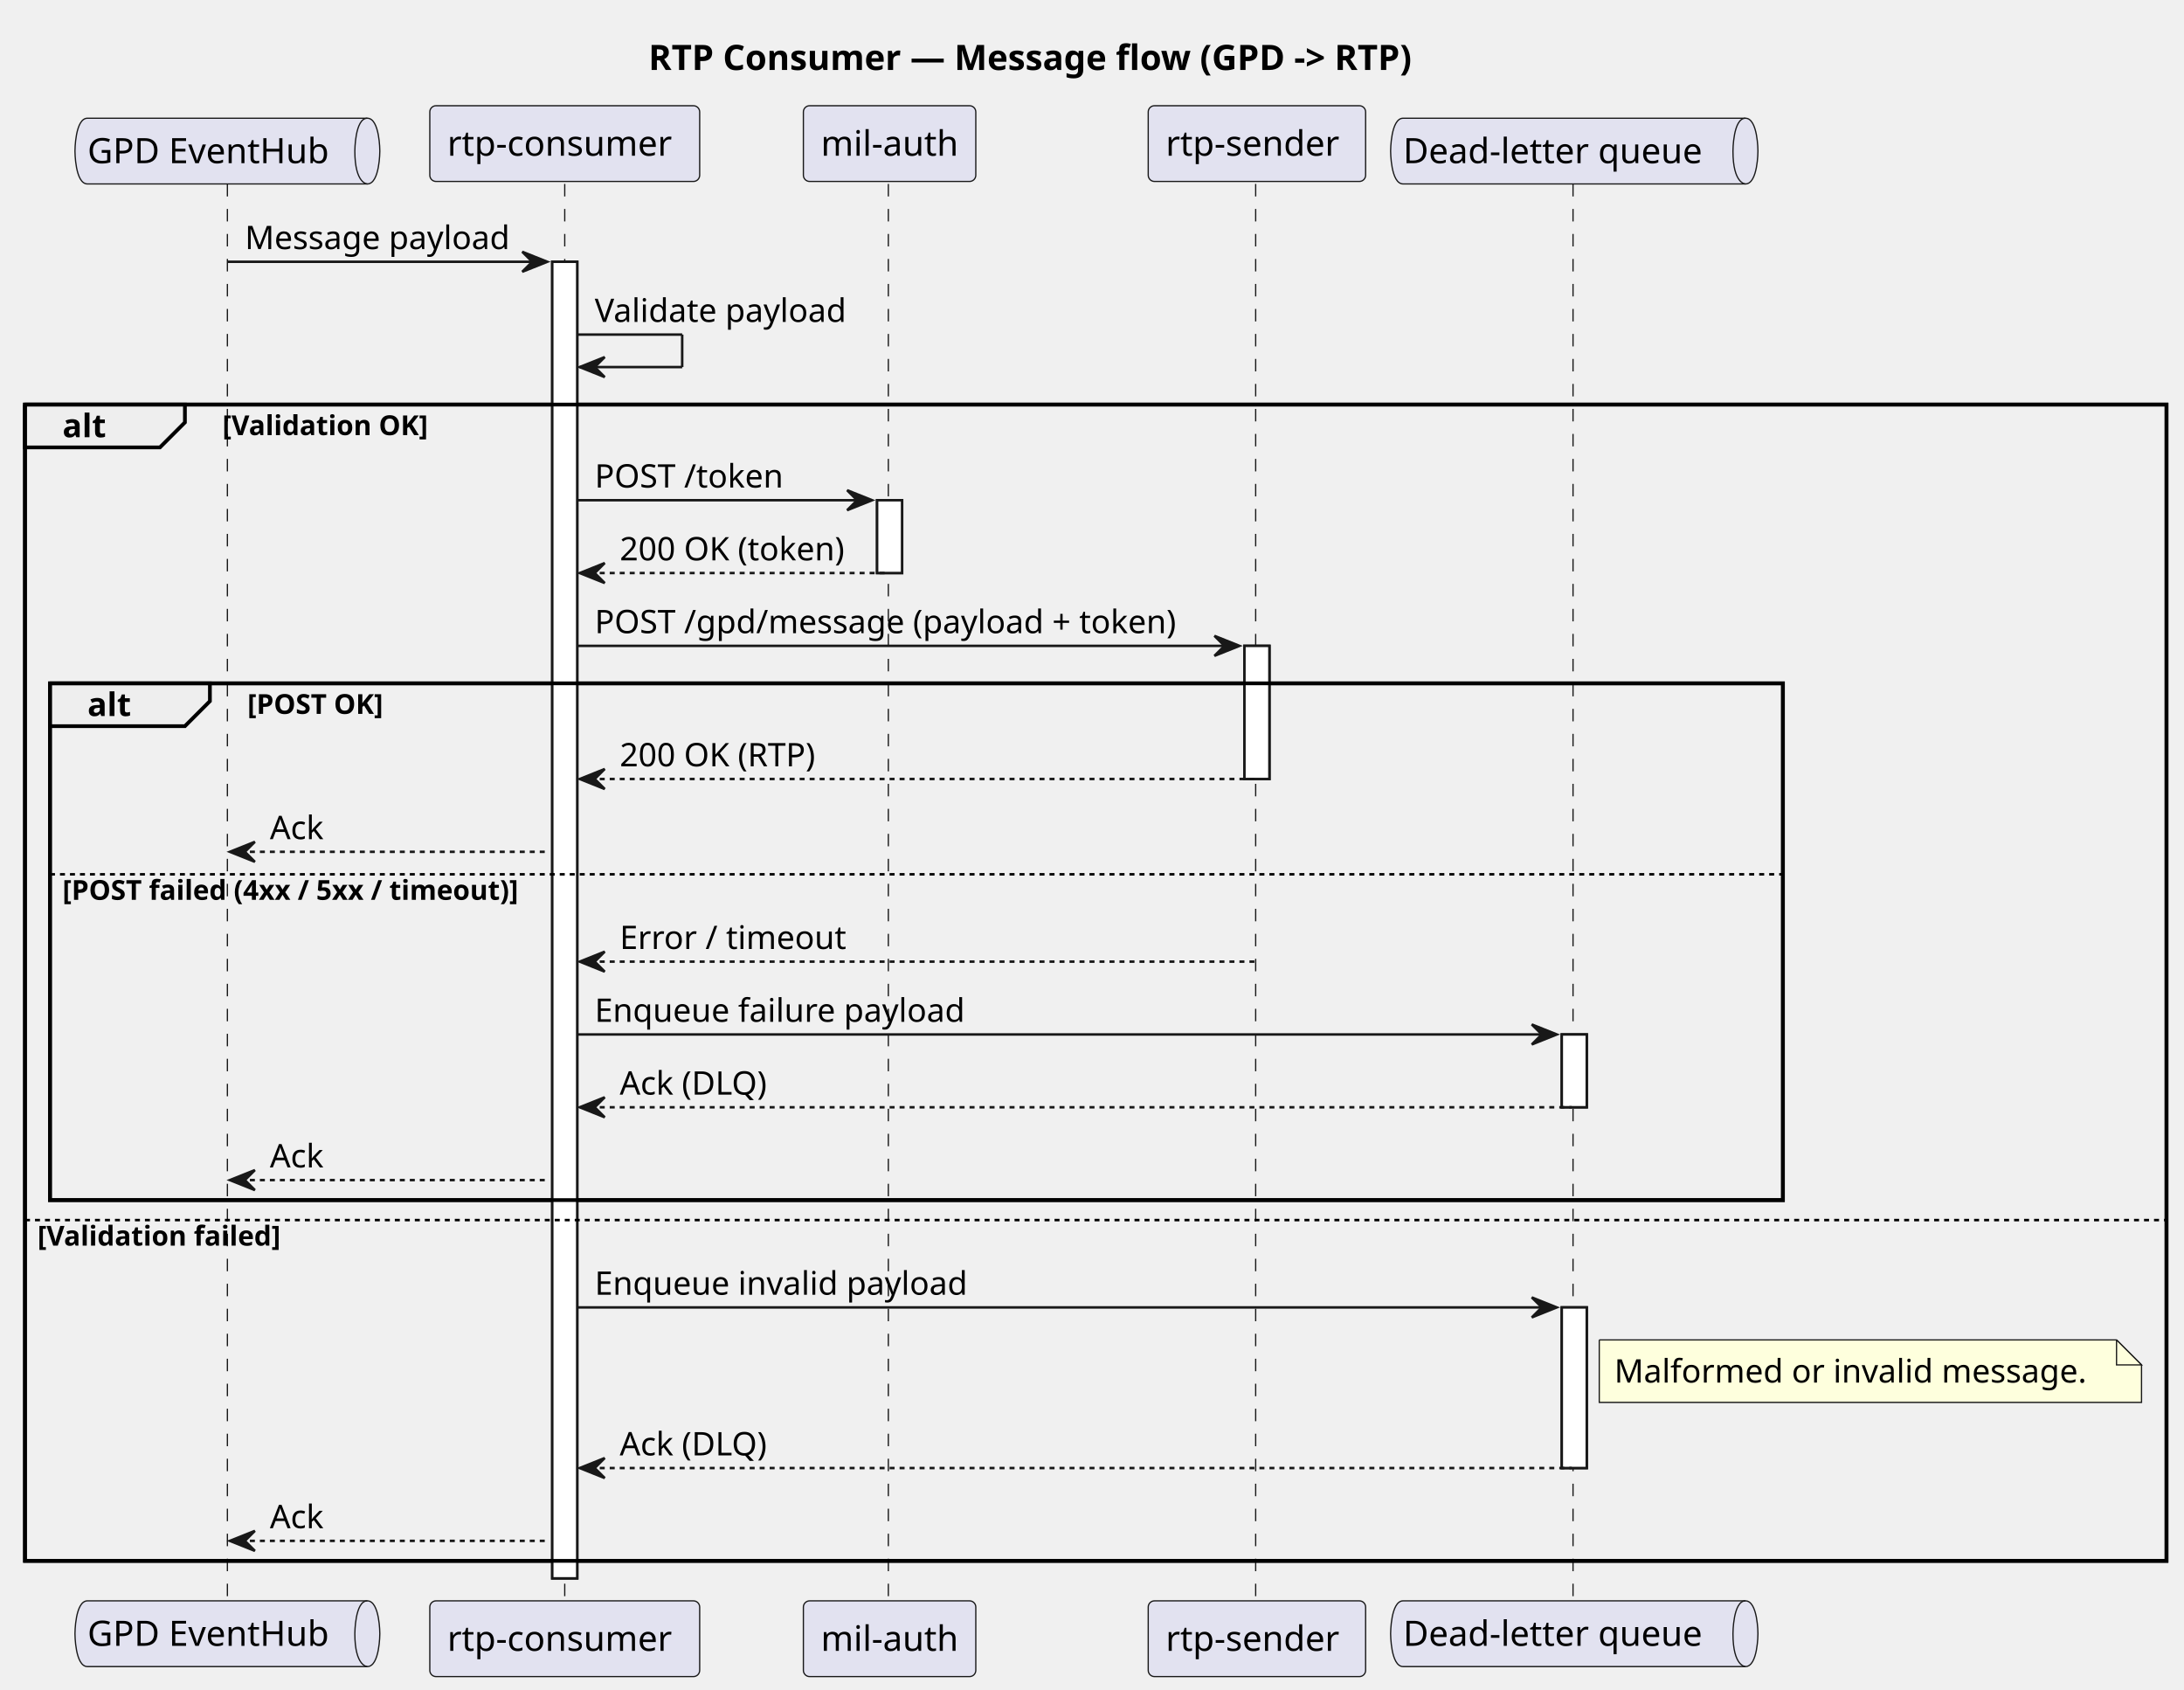
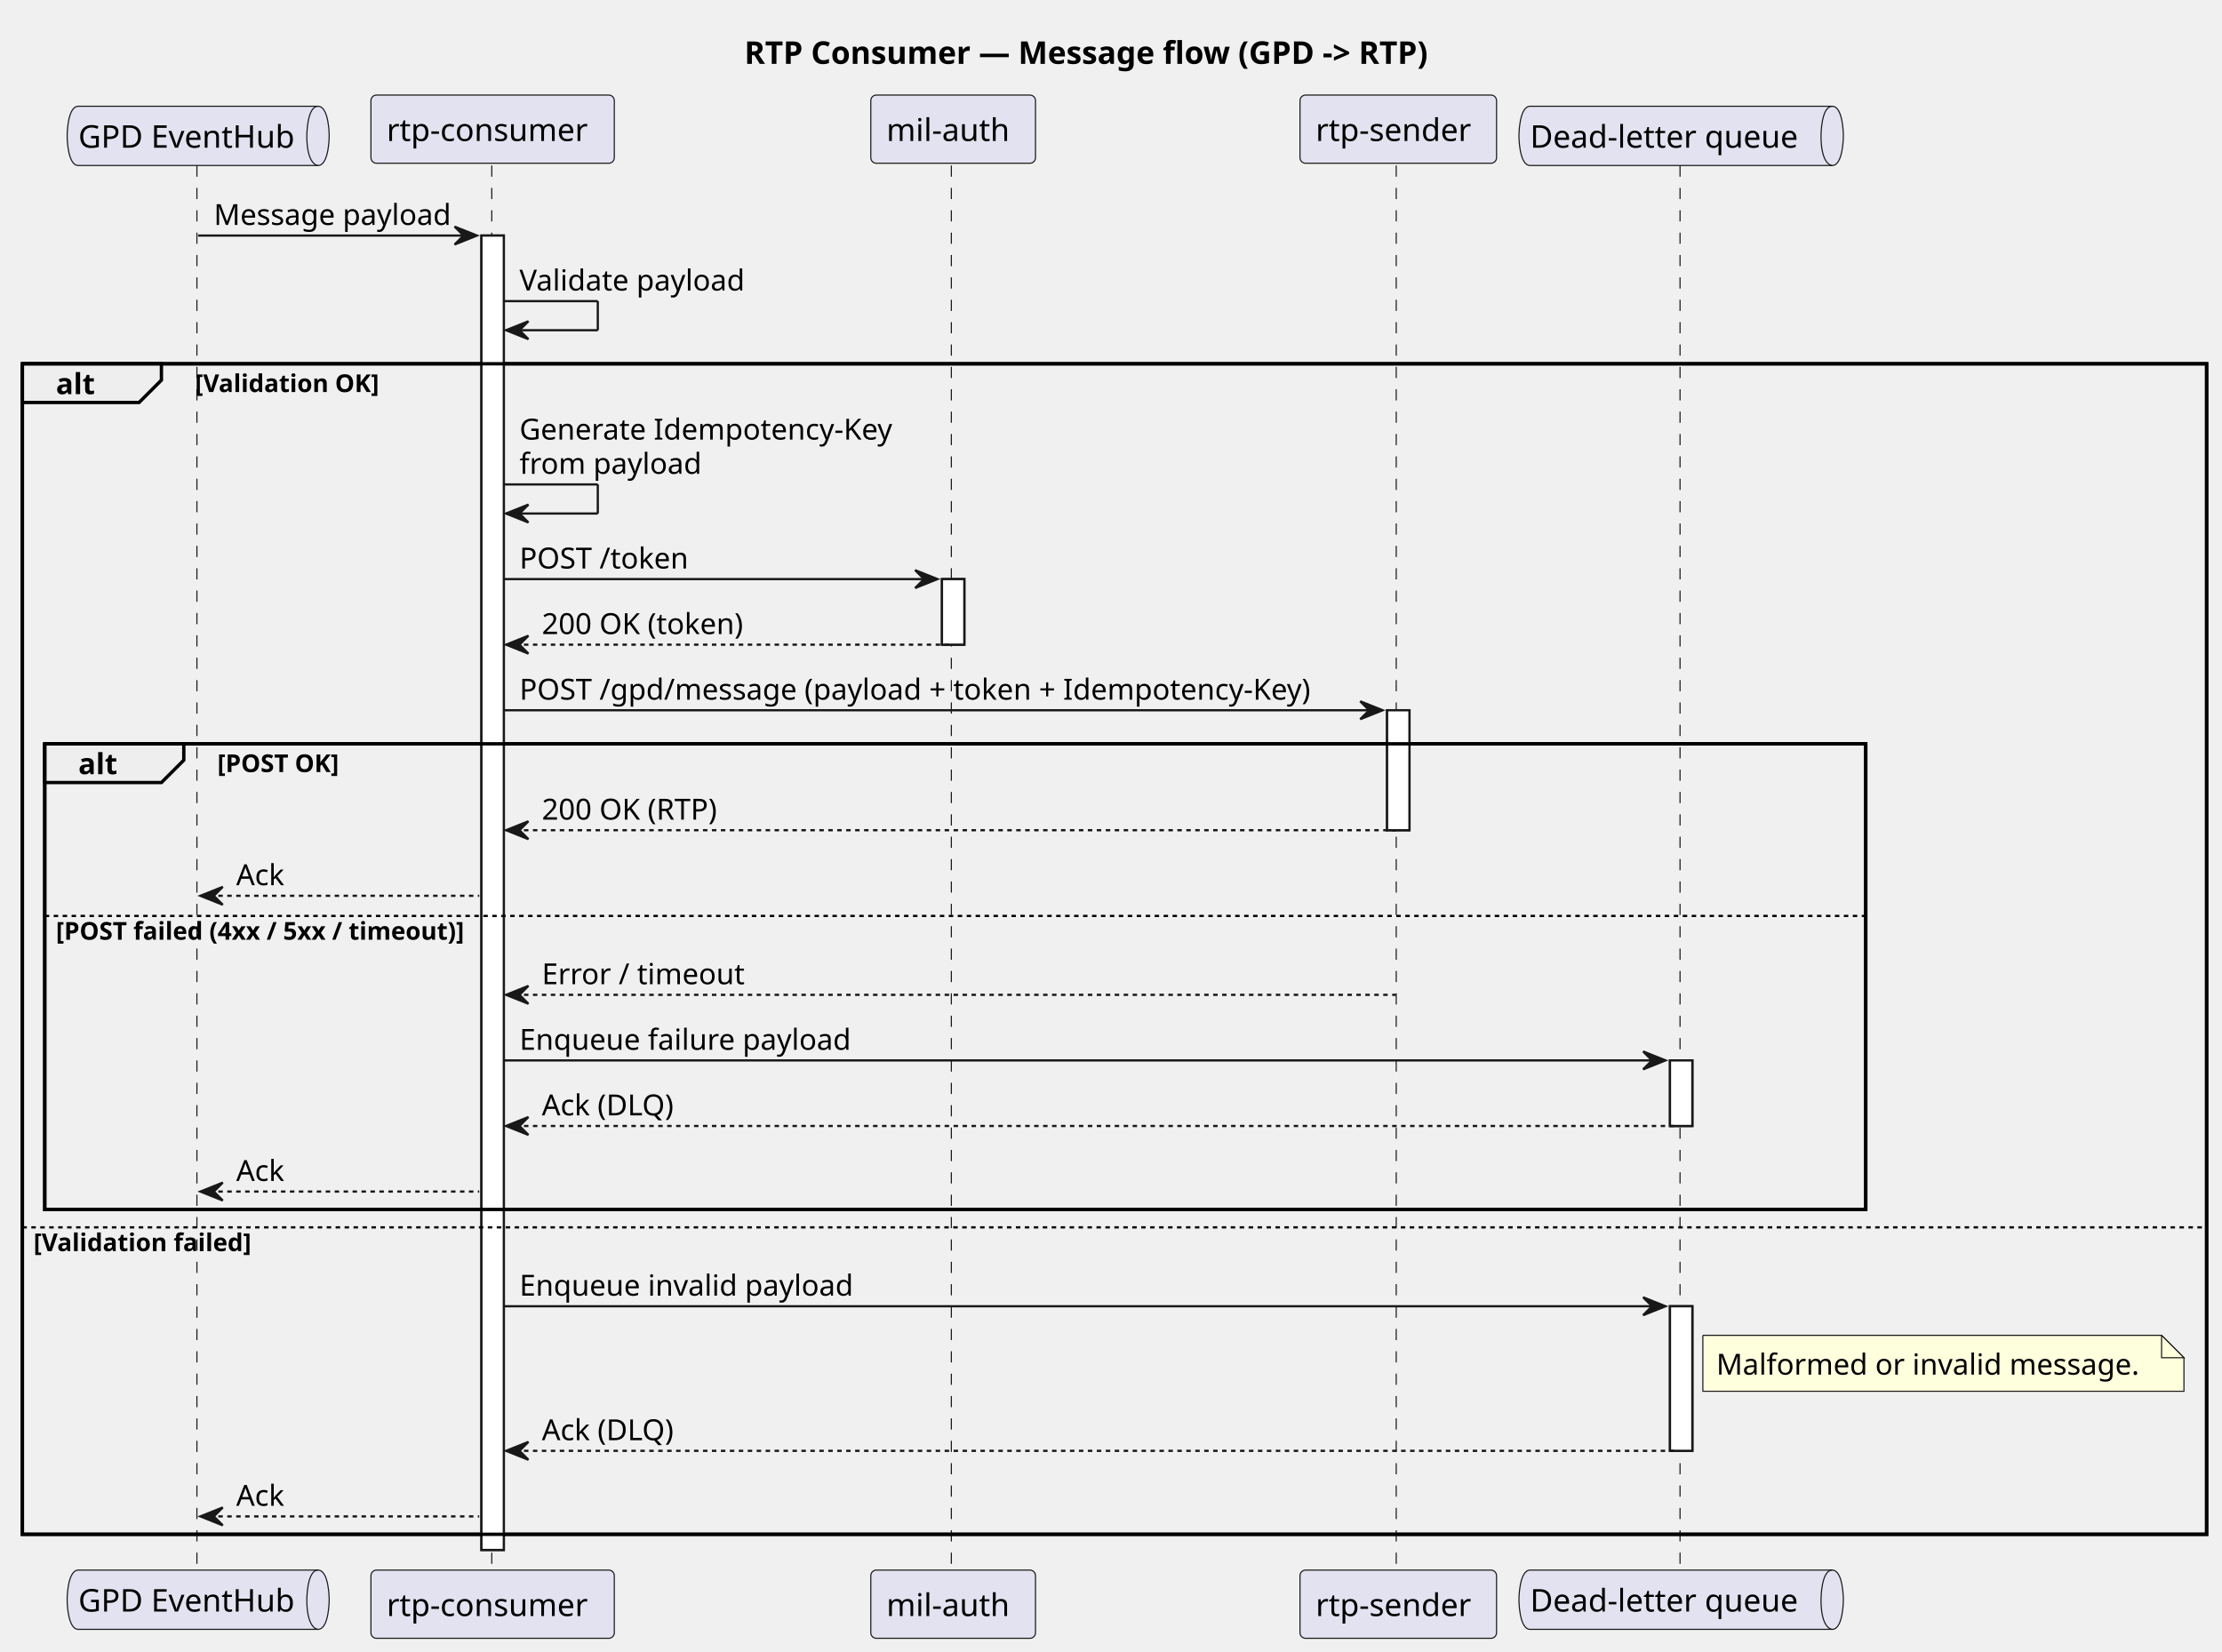
- <svg xmlns="http://www.w3.org/2000/svg" contentStyleType="text/css" height="676px" preserveAspectRatio="none" style="width:874px;height:676px;background:#FFFFFF;" version="1.1" viewBox="0 0 874 676" width="874px" zoomAndPan="magnify">
+ <svg xmlns="http://www.w3.org/2000/svg" contentStyleType="text/css" data-diagram-type="SEQUENCE" height="738px" preserveAspectRatio="none" style="width:993px;height:738px;background:#FFFFFF;" version="1.1" viewBox="0 0 993 738" width="993px" zoomAndPan="magnify">
  <defs />
  <g>
-     <text fill="#000000" font-family="sans-serif" font-size="14" font-weight="bold" lengthAdjust="spacing" textLength="357" x="259.5" y="27.995">RTP Consumer — Message flow (GPD -&gt; RTP)</text>
-     <rect fill="#FFFFFF" height="526.734" style="stroke:#181818;stroke-width:1.0;" width="10" x="221" y="104.727" />
-     <rect fill="#FFFFFF" height="29.133" style="stroke:#181818;stroke-width:1.0;" width="10" x="351" y="200.125" />
-     <rect fill="#FFFFFF" height="53.266" style="stroke:#181818;stroke-width:1.0;" width="10" x="498" y="258.391" />
-     <rect fill="#FFFFFF" height="29.133" style="stroke:#181818;stroke-width:1.0;" width="10" x="625" y="413.859" />
-     <rect fill="#FFFFFF" height="64.266" style="stroke:#181818;stroke-width:1.0;" width="10" x="625" y="523.062" />
-     <rect fill="none" height="462.602" style="stroke:#000000;stroke-width:1.5;" width="857" x="10" y="161.859" />
-     <rect fill="none" height="206.734" style="stroke:#000000;stroke-width:1.5;" width="693.5" x="20" y="273.391" />
-     <line style="stroke:#181818;stroke-width:0.5;stroke-dasharray:5.0,5.0;" x1="91" x2="91" y1="73.594" y2="641.461" />
-     <line style="stroke:#181818;stroke-width:0.5;stroke-dasharray:5.0,5.0;" x1="226" x2="226" y1="73.594" y2="641.461" />
-     <line style="stroke:#181818;stroke-width:0.5;stroke-dasharray:5.0,5.0;" x1="355.5" x2="355.5" y1="73.594" y2="641.461" />
-     <line style="stroke:#181818;stroke-width:0.5;stroke-dasharray:5.0,5.0;" x1="502.5" x2="502.5" y1="73.594" y2="641.461" />
-     <line style="stroke:#181818;stroke-width:0.5;stroke-dasharray:5.0,5.0;" x1="629.5" x2="629.5" y1="73.594" y2="641.461" />
-     <path d="M35,47.297 L147,47.297 C152,47.297 152,60.445 152,60.445 C152,60.445 152,73.594 147,73.594 L35,73.594 C30,73.594 30,60.445 30,60.445 C30,60.445 30,47.297 35,47.297 " fill="#E2E2F0" style="stroke:#181818;stroke-width:0.5;" />
-     <path d="M147,47.297 C142,47.297 142,60.445 142,60.445 C142,73.594 147,73.594 147,73.594 " fill="none" style="stroke:#181818;stroke-width:0.5;" />
-     <text fill="#000000" font-family="sans-serif" font-size="14" lengthAdjust="spacing" textLength="102" x="35" y="65.292">GPD EventHub</text>
-     <path d="M35,640.461 L147,640.461 C152,640.461 152,653.609 152,653.609 C152,653.609 152,666.758 147,666.758 L35,666.758 C30,666.758 30,653.609 30,653.609 C30,653.609 30,640.461 35,640.461 " fill="#E2E2F0" style="stroke:#181818;stroke-width:0.5;" />
-     <path d="M147,640.461 C142,640.461 142,653.609 142,653.609 C142,666.758 147,666.758 147,666.758 " fill="none" style="stroke:#181818;stroke-width:0.5;" />
-     <text fill="#000000" font-family="sans-serif" font-size="14" lengthAdjust="spacing" textLength="102" x="35" y="658.456">GPD EventHub</text>
-     <rect fill="#E2E2F0" height="30.297" rx="2.5" ry="2.5" style="stroke:#181818;stroke-width:0.5;" width="108" x="172" y="42.297" />
-     <text fill="#000000" font-family="sans-serif" font-size="14" lengthAdjust="spacing" textLength="94" x="179" y="62.292">rtp-consumer</text>
-     <rect fill="#E2E2F0" height="30.297" rx="2.5" ry="2.5" style="stroke:#181818;stroke-width:0.5;" width="108" x="172" y="640.461" />
-     <text fill="#000000" font-family="sans-serif" font-size="14" lengthAdjust="spacing" textLength="94" x="179" y="660.456">rtp-consumer</text>
-     <rect fill="#E2E2F0" height="30.297" rx="2.5" ry="2.5" style="stroke:#181818;stroke-width:0.5;" width="69" x="321.5" y="42.297" />
-     <text fill="#000000" font-family="sans-serif" font-size="14" lengthAdjust="spacing" textLength="55" x="328.5" y="62.292">mil-auth</text>
-     <rect fill="#E2E2F0" height="30.297" rx="2.5" ry="2.5" style="stroke:#181818;stroke-width:0.5;" width="69" x="321.5" y="640.461" />
-     <text fill="#000000" font-family="sans-serif" font-size="14" lengthAdjust="spacing" textLength="55" x="328.5" y="660.456">mil-auth</text>
-     <rect fill="#E2E2F0" height="30.297" rx="2.5" ry="2.5" style="stroke:#181818;stroke-width:0.5;" width="87" x="459.5" y="42.297" />
-     <text fill="#000000" font-family="sans-serif" font-size="14" lengthAdjust="spacing" textLength="73" x="466.5" y="62.292">rtp-sender</text>
-     <rect fill="#E2E2F0" height="30.297" rx="2.5" ry="2.5" style="stroke:#181818;stroke-width:0.5;" width="87" x="459.5" y="640.461" />
-     <text fill="#000000" font-family="sans-serif" font-size="14" lengthAdjust="spacing" textLength="73" x="466.5" y="660.456">rtp-sender</text>
-     <path d="M561.5,47.297 L698.5,47.297 C703.5,47.297 703.5,60.445 703.5,60.445 C703.5,60.445 703.5,73.594 698.5,73.594 L561.5,73.594 C556.5,73.594 556.5,60.445 556.5,60.445 C556.5,60.445 556.5,47.297 561.5,47.297 " fill="#E2E2F0" style="stroke:#181818;stroke-width:0.5;" />
-     <path d="M698.5,47.297 C693.5,47.297 693.5,60.445 693.5,60.445 C693.5,73.594 698.5,73.594 698.5,73.594 " fill="none" style="stroke:#181818;stroke-width:0.5;" />
-     <text fill="#000000" font-family="sans-serif" font-size="14" lengthAdjust="spacing" textLength="127" x="561.5" y="65.292">Dead-letter queue</text>
-     <path d="M561.5,640.461 L698.5,640.461 C703.5,640.461 703.5,653.609 703.5,653.609 C703.5,653.609 703.5,666.758 698.5,666.758 L561.5,666.758 C556.5,666.758 556.5,653.609 556.5,653.609 C556.5,653.609 556.5,640.461 561.5,640.461 " fill="#E2E2F0" style="stroke:#181818;stroke-width:0.5;" />
-     <path d="M698.5,640.461 C693.5,640.461 693.5,653.609 693.5,653.609 C693.5,666.758 698.5,666.758 698.5,666.758 " fill="none" style="stroke:#181818;stroke-width:0.5;" />
-     <text fill="#000000" font-family="sans-serif" font-size="14" lengthAdjust="spacing" textLength="127" x="561.5" y="658.456">Dead-letter queue</text>
-     <rect fill="#FFFFFF" height="526.734" style="stroke:#181818;stroke-width:1.0;" width="10" x="221" y="104.727" />
-     <rect fill="#FFFFFF" height="29.133" style="stroke:#181818;stroke-width:1.0;" width="10" x="351" y="200.125" />
-     <rect fill="#FFFFFF" height="53.266" style="stroke:#181818;stroke-width:1.0;" width="10" x="498" y="258.391" />
-     <rect fill="#FFFFFF" height="29.133" style="stroke:#181818;stroke-width:1.0;" width="10" x="625" y="413.859" />
-     <rect fill="#FFFFFF" height="64.266" style="stroke:#181818;stroke-width:1.0;" width="10" x="625" y="523.062" />
-     <polygon fill="#181818" points="209,100.727,219,104.727,209,108.727,213,104.727" style="stroke:#181818;stroke-width:1.0;" />
-     <line style="stroke:#181818;stroke-width:1.0;" x1="91" x2="215" y1="104.727" y2="104.727" />
-     <text fill="#000000" font-family="sans-serif" font-size="13" lengthAdjust="spacing" textLength="111" x="98" y="99.661">Message payload</text>
-     <line style="stroke:#181818;stroke-width:1.0;" x1="231" x2="273" y1="133.859" y2="133.859" />
-     <line style="stroke:#181818;stroke-width:1.0;" x1="273" x2="273" y1="133.859" y2="146.859" />
-     <line style="stroke:#181818;stroke-width:1.0;" x1="232" x2="273" y1="146.859" y2="146.859" />
-     <polygon fill="#181818" points="242,142.859,232,146.859,242,150.859,238,146.859" style="stroke:#181818;stroke-width:1.0;" />
-     <text fill="#000000" font-family="sans-serif" font-size="13" lengthAdjust="spacing" textLength="106" x="238" y="128.793">Validate payload</text>
-     <path d="M10,161.859 L74,161.859 L74,168.992 L64,178.992 L10,178.992 L10,161.859 " fill="#EEEEEE" style="stroke:#000000;stroke-width:1.5;" />
-     <rect fill="none" height="462.602" style="stroke:#000000;stroke-width:1.5;" width="857" x="10" y="161.859" />
-     <text fill="#000000" font-family="sans-serif" font-size="13" font-weight="bold" lengthAdjust="spacing" textLength="19" x="25" y="174.926">alt</text>
-     <text fill="#000000" font-family="sans-serif" font-size="11" font-weight="bold" lengthAdjust="spacing" textLength="98" x="89" y="174.07">[Validation OK]</text>
-     <polygon fill="#181818" points="339,196.125,349,200.125,339,204.125,343,200.125" style="stroke:#181818;stroke-width:1.0;" />
-     <line style="stroke:#181818;stroke-width:1.0;" x1="231" x2="345" y1="200.125" y2="200.125" />
-     <text fill="#000000" font-family="sans-serif" font-size="13" lengthAdjust="spacing" textLength="78" x="238" y="195.059">POST /token</text>
-     <polygon fill="#181818" points="242,225.258,232,229.258,242,233.258,238,229.258" style="stroke:#181818;stroke-width:1.0;" />
-     <line style="stroke:#181818;stroke-width:1.0;stroke-dasharray:2.0,2.0;" x1="236" x2="355" y1="229.258" y2="229.258" />
-     <text fill="#000000" font-family="sans-serif" font-size="13" lengthAdjust="spacing" textLength="96" x="248" y="224.192">200 OK (token)</text>
-     <polygon fill="#181818" points="486,254.391,496,258.391,486,262.391,490,258.391" style="stroke:#181818;stroke-width:1.0;" />
-     <line style="stroke:#181818;stroke-width:1.0;" x1="231" x2="492" y1="258.391" y2="258.391" />
-     <text fill="#000000" font-family="sans-serif" font-size="13" lengthAdjust="spacing" textLength="248" x="238" y="253.325">POST /gpd/message (payload + token)</text>
-     <path d="M20,273.391 L84,273.391 L84,280.523 L74,290.523 L20,290.523 L20,273.391 " fill="#EEEEEE" style="stroke:#000000;stroke-width:1.5;" />
-     <rect fill="none" height="206.734" style="stroke:#000000;stroke-width:1.5;" width="693.5" x="20" y="273.391" />
-     <text fill="#000000" font-family="sans-serif" font-size="13" font-weight="bold" lengthAdjust="spacing" textLength="19" x="35" y="286.457">alt</text>
-     <text fill="#000000" font-family="sans-serif" font-size="11" font-weight="bold" lengthAdjust="spacing" textLength="67" x="99" y="285.601">[POST OK]</text>
-     <polygon fill="#181818" points="242,307.656,232,311.656,242,315.656,238,311.656" style="stroke:#181818;stroke-width:1.0;" />
-     <line style="stroke:#181818;stroke-width:1.0;stroke-dasharray:2.0,2.0;" x1="236" x2="502" y1="311.656" y2="311.656" />
-     <text fill="#000000" font-family="sans-serif" font-size="13" lengthAdjust="spacing" textLength="83" x="248" y="306.59">200 OK (RTP)</text>
-     <polygon fill="#181818" points="102,336.789,92,340.789,102,344.789,98,340.789" style="stroke:#181818;stroke-width:1.0;" />
-     <line style="stroke:#181818;stroke-width:1.0;stroke-dasharray:2.0,2.0;" x1="96" x2="220" y1="340.789" y2="340.789" />
-     <text fill="#000000" font-family="sans-serif" font-size="13" lengthAdjust="spacing" textLength="23" x="108" y="335.723">Ack</text>
-     <line style="stroke:#000000;stroke-width:1.0;stroke-dasharray:2.0,2.0;" x1="20" x2="713.5" y1="349.789" y2="349.789" />
-     <text fill="#000000" font-family="sans-serif" font-size="11" font-weight="bold" lengthAdjust="spacing" textLength="216" x="25" y="360">[POST failed (4xx / 5xx / timeout)]</text>
-     <polygon fill="#181818" points="242,380.727,232,384.727,242,388.727,238,384.727" style="stroke:#181818;stroke-width:1.0;" />
-     <line style="stroke:#181818;stroke-width:1.0;stroke-dasharray:2.0,2.0;" x1="236" x2="502" y1="384.727" y2="384.727" />
-     <text fill="#000000" font-family="sans-serif" font-size="13" lengthAdjust="spacing" textLength="93" x="248" y="379.661">Error / timeout</text>
-     <polygon fill="#181818" points="613,409.859,623,413.859,613,417.859,617,413.859" style="stroke:#181818;stroke-width:1.0;" />
-     <line style="stroke:#181818;stroke-width:1.0;" x1="231" x2="619" y1="413.859" y2="413.859" />
-     <text fill="#000000" font-family="sans-serif" font-size="13" lengthAdjust="spacing" textLength="153" x="238" y="408.793">Enqueue failure payload</text>
-     <polygon fill="#181818" points="242,438.992,232,442.992,242,446.992,238,442.992" style="stroke:#181818;stroke-width:1.0;" />
-     <line style="stroke:#181818;stroke-width:1.0;stroke-dasharray:2.0,2.0;" x1="236" x2="629" y1="442.992" y2="442.992" />
-     <text fill="#000000" font-family="sans-serif" font-size="13" lengthAdjust="spacing" textLength="64" x="248" y="437.926">Ack (DLQ)</text>
-     <polygon fill="#181818" points="102,468.125,92,472.125,102,476.125,98,472.125" style="stroke:#181818;stroke-width:1.0;" />
-     <line style="stroke:#181818;stroke-width:1.0;stroke-dasharray:2.0,2.0;" x1="96" x2="220" y1="472.125" y2="472.125" />
-     <text fill="#000000" font-family="sans-serif" font-size="13" lengthAdjust="spacing" textLength="23" x="108" y="467.059">Ack</text>
-     <line style="stroke:#000000;stroke-width:1.0;stroke-dasharray:2.0,2.0;" x1="10" x2="867" y1="488.125" y2="488.125" />
-     <text fill="#000000" font-family="sans-serif" font-size="11" font-weight="bold" lengthAdjust="spacing" textLength="116" x="15" y="498.335">[Validation failed]</text>
-     <polygon fill="#181818" points="613,519.062,623,523.062,613,527.062,617,523.062" style="stroke:#181818;stroke-width:1.0;" />
-     <line style="stroke:#181818;stroke-width:1.0;" x1="231" x2="619" y1="523.062" y2="523.062" />
-     <text fill="#000000" font-family="sans-serif" font-size="13" lengthAdjust="spacing" textLength="154" x="238" y="517.997">Enqueue invalid payload</text>
-     <path d="M640,536.062 L640,561.062 L857,561.062 L857,546.062 L847,536.062 L640,536.062 " fill="#FEFFDD" style="stroke:#181818;stroke-width:0.5;" />
-     <path d="M847,536.062 L847,546.062 L857,546.062 L847,536.062 " fill="#FEFFDD" style="stroke:#181818;stroke-width:0.5;" />
-     <text fill="#000000" font-family="sans-serif" font-size="13" lengthAdjust="spacing" textLength="196" x="646" y="553.129">Malformed or invalid message.</text>
-     <polygon fill="#181818" points="242,583.328,232,587.328,242,591.328,238,587.328" style="stroke:#181818;stroke-width:1.0;" />
-     <line style="stroke:#181818;stroke-width:1.0;stroke-dasharray:2.0,2.0;" x1="236" x2="629" y1="587.328" y2="587.328" />
-     <text fill="#000000" font-family="sans-serif" font-size="13" lengthAdjust="spacing" textLength="64" x="248" y="582.262">Ack (DLQ)</text>
-     <polygon fill="#181818" points="102,612.461,92,616.461,102,620.461,98,616.461" style="stroke:#181818;stroke-width:1.0;" />
-     <line style="stroke:#181818;stroke-width:1.0;stroke-dasharray:2.0,2.0;" x1="96" x2="220" y1="616.461" y2="616.461" />
-     <text fill="#000000" font-family="sans-serif" font-size="13" lengthAdjust="spacing" textLength="23" x="108" y="611.395">Ack</text>
+     <text fill="#000000" font-family="sans-serif" font-size="14" font-weight="bold" lengthAdjust="spacing" textLength="329.841" x="332.645" y="28.535">RTP Consumer — Message flow (GPD -&gt; RTP)</text>
+     <g>
+       <rect fill="#FFFFFF" height="587.5" style="stroke:#181818;stroke-width:1;" width="10" x="215.152" y="105.287" />
+     </g>
+     <g>
+       <rect fill="#FFFFFF" height="29.311" style="stroke:#181818;stroke-width:1;" width="10" x="420.957" y="258.84" />
+     </g>
+     <g>
+       <rect fill="#FFFFFF" height="53.621" style="stroke:#181818;stroke-width:1;" width="10" x="619.882" y="317.461" />
+     </g>
+     <g>
+       <rect fill="#FFFFFF" height="29.311" style="stroke:#181818;stroke-width:1;" width="10" x="746.301" y="473.969" />
+     </g>
+     <g>
+       <rect fill="#FFFFFF" height="64.621" style="stroke:#181818;stroke-width:1;" width="10" x="746.301" y="583.856" />
+     </g>
+     <rect fill="none" height="523.189" style="stroke:#000000;stroke-width:1.5;" width="976.13" x="10" y="162.598" />
+     <rect fill="none" height="208.129" style="stroke:#000000;stroke-width:1.5;" width="813.798" x="20" y="332.461" />
+     <g>
+       <rect fill="#000000" fill-opacity="0" height="628.811" width="8" x="84.559" y="73.977" />
+       <line style="stroke:#181818;stroke-width:0.5;stroke-dasharray:5,5;" x1="88" x2="88" y1="73.977" y2="702.787" />
+     </g>
+     <g>
+       <rect fill="#000000" fill-opacity="0" height="628.811" width="8" x="216.152" y="73.977" />
+       <line style="stroke:#181818;stroke-width:0.5;stroke-dasharray:5,5;" x1="219.772" x2="219.772" y1="73.977" y2="702.787" />
+     </g>
+     <g>
+       <rect fill="#000000" fill-opacity="0" height="628.811" width="8" x="421.957" y="73.977" />
+       <line style="stroke:#181818;stroke-width:0.5;stroke-dasharray:5,5;" x1="425.153" x2="425.153" y1="73.977" y2="702.787" />
+     </g>
+     <g>
+       <rect fill="#000000" fill-opacity="0" height="628.811" width="8" x="620.882" y="73.977" />
+       <line style="stroke:#181818;stroke-width:0.5;stroke-dasharray:5,5;" x1="623.961" x2="623.961" y1="73.977" y2="702.787" />
+     </g>
+     <g>
+       <rect fill="#000000" fill-opacity="0" height="628.811" width="8" x="747.301" y="73.977" />
+       <line style="stroke:#181818;stroke-width:0.5;stroke-dasharray:5,5;" x1="750.803" x2="750.803" y1="73.977" y2="702.787" />
+     </g>
+     <g class="participant participant-head" data-participant="EH">
+       <path d="M35,47.488 L142.118,47.488 C147.118,47.488 147.118,60.732 147.118,60.732 C147.118,60.732 147.118,73.977 142.118,73.977 L35,73.977 C30,73.977 30,60.732 30,60.732 C30,60.732 30,47.488 35,47.488" fill="#E2E2F0" style="stroke:#181818;stroke-width:0.5;" />
+       <path d="M142.118,47.488 C137.118,47.488 137.118,60.732 137.118,60.732 C137.118,73.977 142.118,73.977 142.118,73.977" fill="none" style="stroke:#181818;stroke-width:0.5;" />
+       <text fill="#000000" font-family="sans-serif" font-size="14" lengthAdjust="spacing" textLength="97.118" x="35" y="66.023">GPD EventHub</text>
+     </g>
+     <g class="participant participant-tail" data-participant="EH">
+       <path d="M35,701.787 L142.118,701.787 C147.118,701.787 147.118,715.031 147.118,715.031 C147.118,715.031 147.118,728.275 142.118,728.275 L35,728.275 C30,728.275 30,715.031 30,715.031 C30,715.031 30,701.787 35,701.787" fill="#E2E2F0" style="stroke:#181818;stroke-width:0.5;" />
+       <path d="M142.118,701.787 C137.118,701.787 137.118,715.031 137.118,715.031 C137.118,728.275 142.118,728.275 142.118,728.275" fill="none" style="stroke:#181818;stroke-width:0.5;" />
+       <text fill="#000000" font-family="sans-serif" font-size="14" lengthAdjust="spacing" textLength="97.118" x="35" y="720.322">GPD EventHub</text>
+     </g>
+     <g class="participant participant-head" data-participant="C">
+       <rect fill="#E2E2F0" height="30.488" rx="2.5" ry="2.5" style="stroke:#181818;stroke-width:0.5;" width="108.76" x="165.772" y="42.488" />
+       <text fill="#000000" font-family="sans-serif" font-size="14" lengthAdjust="spacing" textLength="94.76" x="172.772" y="63.023">rtp-consumer</text>
+     </g>
+     <g class="participant participant-tail" data-participant="C">
+       <rect fill="#E2E2F0" height="30.488" rx="2.5" ry="2.5" style="stroke:#181818;stroke-width:0.5;" width="108.76" x="165.772" y="701.787" />
+       <text fill="#000000" font-family="sans-serif" font-size="14" lengthAdjust="spacing" textLength="94.76" x="172.772" y="722.322">rtp-consumer</text>
+     </g>
+     <g class="participant participant-head" data-participant="MA">
+       <rect fill="#E2E2F0" height="30.488" rx="2.5" ry="2.5" style="stroke:#181818;stroke-width:0.5;" width="73.609" x="389.153" y="42.488" />
+       <text fill="#000000" font-family="sans-serif" font-size="14" lengthAdjust="spacing" textLength="59.609" x="396.153" y="63.023">mil-auth</text>
+     </g>
+     <g class="participant participant-tail" data-participant="MA">
+       <rect fill="#E2E2F0" height="30.488" rx="2.5" ry="2.5" style="stroke:#181818;stroke-width:0.5;" width="73.609" x="389.153" y="701.787" />
+       <text fill="#000000" font-family="sans-serif" font-size="14" lengthAdjust="spacing" textLength="59.609" x="396.153" y="722.322">mil-auth</text>
+     </g>
+     <g class="participant participant-head" data-participant="S">
+       <rect fill="#E2E2F0" height="30.488" rx="2.5" ry="2.5" style="stroke:#181818;stroke-width:0.5;" width="87.842" x="580.961" y="42.488" />
+       <text fill="#000000" font-family="sans-serif" font-size="14" lengthAdjust="spacing" textLength="73.842" x="587.961" y="63.023">rtp-sender</text>
+     </g>
+     <g class="participant participant-tail" data-participant="S">
+       <rect fill="#E2E2F0" height="30.488" rx="2.5" ry="2.5" style="stroke:#181818;stroke-width:0.5;" width="87.842" x="580.961" y="701.787" />
+       <text fill="#000000" font-family="sans-serif" font-size="14" lengthAdjust="spacing" textLength="73.842" x="587.961" y="722.322">rtp-sender</text>
+     </g>
+     <g class="participant participant-head" data-participant="DLQ">
+       <path d="M683.803,47.488 L818.798,47.488 C823.798,47.488 823.798,60.732 823.798,60.732 C823.798,60.732 823.798,73.977 818.798,73.977 L683.803,73.977 C678.803,73.977 678.803,60.732 678.803,60.732 C678.803,60.732 678.803,47.488 683.803,47.488" fill="#E2E2F0" style="stroke:#181818;stroke-width:0.5;" />
+       <path d="M818.798,47.488 C813.798,47.488 813.798,60.732 813.798,60.732 C813.798,73.977 818.798,73.977 818.798,73.977" fill="none" style="stroke:#181818;stroke-width:0.5;" />
+       <text fill="#000000" font-family="sans-serif" font-size="14" lengthAdjust="spacing" textLength="124.995" x="683.803" y="66.023">Dead-letter queue</text>
+     </g>
+     <g class="participant participant-tail" data-participant="DLQ">
+       <path d="M683.803,701.787 L818.798,701.787 C823.798,701.787 823.798,715.031 823.798,715.031 C823.798,715.031 823.798,728.275 818.798,728.275 L683.803,728.275 C678.803,728.275 678.803,715.031 678.803,715.031 C678.803,715.031 678.803,701.787 683.803,701.787" fill="#E2E2F0" style="stroke:#181818;stroke-width:0.5;" />
+       <path d="M818.798,701.787 C813.798,701.787 813.798,715.031 813.798,715.031 C813.798,728.275 818.798,728.275 818.798,728.275" fill="none" style="stroke:#181818;stroke-width:0.5;" />
+       <text fill="#000000" font-family="sans-serif" font-size="14" lengthAdjust="spacing" textLength="124.995" x="683.803" y="720.322">Dead-letter queue</text>
+     </g>
+     <g>
+       <rect fill="#FFFFFF" height="587.5" style="stroke:#181818;stroke-width:1;" width="10" x="215.152" y="105.287" />
+     </g>
+     <g>
+       <rect fill="#FFFFFF" height="29.311" style="stroke:#181818;stroke-width:1;" width="10" x="420.957" y="258.84" />
+     </g>
+     <g>
+       <rect fill="#FFFFFF" height="53.621" style="stroke:#181818;stroke-width:1;" width="10" x="619.882" y="317.461" />
+     </g>
+     <g>
+       <rect fill="#FFFFFF" height="29.311" style="stroke:#181818;stroke-width:1;" width="10" x="746.301" y="473.969" />
+     </g>
+     <g>
+       <rect fill="#FFFFFF" height="64.621" style="stroke:#181818;stroke-width:1;" width="10" x="746.301" y="583.856" />
+     </g>
+     <g class="message" data-participant-1="EH" data-participant-2="C">
+       <polygon fill="#181818" points="203.152,101.287,213.152,105.287,203.152,109.287,207.152,105.287" style="stroke:#181818;stroke-width:1;" />
+       <line style="stroke:#181818;stroke-width:1;" x1="88.559" x2="209.152" y1="105.287" y2="105.287" />
+       <text fill="#000000" font-family="sans-serif" font-size="13" lengthAdjust="spacing" textLength="107.593" x="95.559" y="100.545">Message payload</text>
+     </g>
+     <g class="message" data-participant-1="C" data-participant-2="C">
+       <line style="stroke:#181818;stroke-width:1;" x1="225.152" x2="267.152" y1="134.598" y2="134.598" />
+       <line style="stroke:#181818;stroke-width:1;" x1="267.152" x2="267.152" y1="134.598" y2="147.598" />
+       <line style="stroke:#181818;stroke-width:1;" x1="226.152" x2="267.152" y1="147.598" y2="147.598" />
+       <polygon fill="#181818" points="236.152,143.598,226.152,147.598,236.152,151.598,232.152,147.598" style="stroke:#181818;stroke-width:1;" />
+       <text fill="#000000" font-family="sans-serif" font-size="13" lengthAdjust="spacing" textLength="104.032" x="232.152" y="129.856">Validate payload</text>
+     </g>
+     <path d="M10,162.598 L72.139,162.598 L72.139,169.908 L62.139,179.908 L10,179.908 L10,162.598" fill="#EEEEEE" style="stroke:#000000;stroke-width:1.5;" />
+     <rect fill="none" height="523.189" style="stroke:#000000;stroke-width:1.5;" width="976.13" x="10" y="162.598" />
+     <text fill="#000000" font-family="sans-serif" font-size="13" font-weight="bold" lengthAdjust="spacing" textLength="17.139" x="25" y="176.166">alt</text>
+     <text fill="#000000" font-family="sans-serif" font-size="11" font-weight="bold" lengthAdjust="spacing" textLength="85.991" x="87.139" y="175.232">[Validation OK]</text>
+     <g class="message" data-participant-1="C" data-participant-2="C">
+       <line style="stroke:#181818;stroke-width:1;" x1="225.152" x2="267.152" y1="216.529" y2="216.529" />
+       <line style="stroke:#181818;stroke-width:1;" x1="267.152" x2="267.152" y1="216.529" y2="229.529" />
+       <line style="stroke:#181818;stroke-width:1;" x1="226.152" x2="267.152" y1="229.529" y2="229.529" />
+       <polygon fill="#181818" points="236.152,225.529,226.152,229.529,236.152,233.529,232.152,229.529" style="stroke:#181818;stroke-width:1;" />
+       <text fill="#000000" font-family="sans-serif" font-size="13" lengthAdjust="spacing" textLength="171.806" x="232.152" y="196.477">Generate Idempotency-Key</text>
+       <text fill="#000000" font-family="sans-serif" font-size="13" lengthAdjust="spacing" textLength="83.592" x="232.152" y="211.787">from payload</text>
+     </g>
+     <g class="message" data-participant-1="C" data-participant-2="MA">
+       <polygon fill="#181818" points="408.957,254.84,418.957,258.84,408.957,262.84,412.957,258.84" style="stroke:#181818;stroke-width:1;" />
+       <line style="stroke:#181818;stroke-width:1;" x1="225.152" x2="414.957" y1="258.84" y2="258.84" />
+       <text fill="#000000" font-family="sans-serif" font-size="13" lengthAdjust="spacing" textLength="79.193" x="232.152" y="254.098">POST /token</text>
+     </g>
+     <g class="message" data-participant-1="MA" data-participant-2="C">
+       <polygon fill="#181818" points="236.152,284.15,226.152,288.15,236.152,292.15,232.152,288.15" style="stroke:#181818;stroke-width:1;" />
+       <line style="stroke:#181818;stroke-width:1;stroke-dasharray:2,2;" x1="230.152" x2="424.957" y1="288.15" y2="288.15" />
+       <text fill="#000000" font-family="sans-serif" font-size="13" lengthAdjust="spacing" textLength="95.685" x="242.152" y="283.408">200 OK (token)</text>
+     </g>
+     <g class="message" data-participant-1="C" data-participant-2="S">
+       <polygon fill="#181818" points="607.882,313.461,617.882,317.461,607.882,321.461,611.882,317.461" style="stroke:#181818;stroke-width:1;" />
+       <line style="stroke:#181818;stroke-width:1;" x1="225.152" x2="613.882" y1="317.461" y2="317.461" />
+       <text fill="#000000" font-family="sans-serif" font-size="13" lengthAdjust="spacing" textLength="375.731" x="232.152" y="312.719">POST /gpd/message (payload + token + Idempotency-Key)</text>
+     </g>
+     <path d="M20,332.461 L82.139,332.461 L82.139,339.772 L72.139,349.772 L20,349.772 L20,332.461" fill="#EEEEEE" style="stroke:#000000;stroke-width:1.5;" />
+     <rect fill="none" height="208.129" style="stroke:#000000;stroke-width:1.5;" width="813.798" x="20" y="332.461" />
+     <text fill="#000000" font-family="sans-serif" font-size="13" font-weight="bold" lengthAdjust="spacing" textLength="17.139" x="35" y="346.029">alt</text>
+     <text fill="#000000" font-family="sans-serif" font-size="11" font-weight="bold" lengthAdjust="spacing" textLength="58.319" x="97.139" y="345.096">[POST OK]</text>
+     <g class="message" data-participant-1="S" data-participant-2="C">
+       <polygon fill="#181818" points="236.152,367.082,226.152,371.082,236.152,375.082,232.152,371.082" style="stroke:#181818;stroke-width:1;" />
+       <line style="stroke:#181818;stroke-width:1;stroke-dasharray:2,2;" x1="230.152" x2="623.882" y1="371.082" y2="371.082" />
+       <text fill="#000000" font-family="sans-serif" font-size="13" lengthAdjust="spacing" textLength="83.554" x="242.152" y="366.34">200 OK (RTP)</text>
+     </g>
+     <g class="message" data-participant-1="C" data-participant-2="EH">
+       <polygon fill="#181818" points="99.559,396.393,89.559,400.393,99.559,404.393,95.559,400.393" style="stroke:#181818;stroke-width:1;" />
+       <line style="stroke:#181818;stroke-width:1;stroke-dasharray:2,2;" x1="93.559" x2="214.152" y1="400.393" y2="400.393" />
+       <text fill="#000000" font-family="sans-serif" font-size="13" lengthAdjust="spacing" textLength="23.226" x="105.559" y="395.65">Ack</text>
+     </g>
+     <line style="stroke:#000000;stroke-width:1;stroke-dasharray:2,2;" x1="20" x2="833.798" y1="409.393" y2="409.393" />
+     <text fill="#000000" font-family="sans-serif" font-size="11" font-weight="bold" lengthAdjust="spacing" textLength="196.453" x="25" y="420.027">[POST failed (4xx / 5xx / timeout)]</text>
+     <g class="message" data-participant-1="S" data-participant-2="C">
+       <polygon fill="#181818" points="236.152,440.658,226.152,444.658,236.152,448.658,232.152,444.658" style="stroke:#181818;stroke-width:1;" />
+       <line style="stroke:#181818;stroke-width:1;stroke-dasharray:2,2;" x1="230.152" x2="623.882" y1="444.658" y2="444.658" />
+       <text fill="#000000" font-family="sans-serif" font-size="13" lengthAdjust="spacing" textLength="94.948" x="242.152" y="439.916">Error / timeout</text>
+     </g>
+     <g class="message" data-participant-1="C" data-participant-2="DLQ">
+       <polygon fill="#181818" points="734.301,469.969,744.301,473.969,734.301,477.969,738.301,473.969" style="stroke:#181818;stroke-width:1;" />
+       <line style="stroke:#181818;stroke-width:1;" x1="225.152" x2="740.301" y1="473.969" y2="473.969" />
+       <text fill="#000000" font-family="sans-serif" font-size="13" lengthAdjust="spacing" textLength="151.506" x="232.152" y="469.227">Enqueue failure payload</text>
+     </g>
+     <g class="message" data-participant-1="DLQ" data-participant-2="C">
+       <polygon fill="#181818" points="236.152,499.279,226.152,503.279,236.152,507.279,232.152,503.279" style="stroke:#181818;stroke-width:1;" />
+       <line style="stroke:#181818;stroke-width:1;stroke-dasharray:2,2;" x1="230.152" x2="750.301" y1="503.279" y2="503.279" />
+       <text fill="#000000" font-family="sans-serif" font-size="13" lengthAdjust="spacing" textLength="62.562" x="242.152" y="498.537">Ack (DLQ)</text>
+     </g>
+     <g class="message" data-participant-1="C" data-participant-2="EH">
+       <polygon fill="#181818" points="99.559,528.59,89.559,532.59,99.559,536.59,95.559,532.59" style="stroke:#181818;stroke-width:1;" />
+       <line style="stroke:#181818;stroke-width:1;stroke-dasharray:2,2;" x1="93.559" x2="214.152" y1="532.59" y2="532.59" />
+       <text fill="#000000" font-family="sans-serif" font-size="13" lengthAdjust="spacing" textLength="23.226" x="105.559" y="527.848">Ack</text>
+     </g>
+     <line style="stroke:#000000;stroke-width:1;stroke-dasharray:2,2;" x1="10" x2="986.13" y1="548.59" y2="548.59" />
+     <text fill="#000000" font-family="sans-serif" font-size="11" font-weight="bold" lengthAdjust="spacing" textLength="101.041" x="15" y="559.225">[Validation failed]</text>
+     <g class="message" data-participant-1="C" data-participant-2="DLQ">
+       <polygon fill="#181818" points="734.301,579.856,744.301,583.856,734.301,587.856,738.301,583.856" style="stroke:#181818;stroke-width:1;" />
+       <line style="stroke:#181818;stroke-width:1;" x1="225.152" x2="740.301" y1="583.856" y2="583.856" />
+       <text fill="#000000" font-family="sans-serif" font-size="13" lengthAdjust="spacing" textLength="152.833" x="232.152" y="579.113">Enqueue invalid payload</text>
+     </g>
+     <path d="M761,596.856 L761,621.856 L976,621.856 L976,606.856 L966,596.856 L761,596.856" fill="#FEFFDD" style="stroke:#181818;stroke-width:0.5;" />
+     <path d="M966,596.856 L966,606.856 L976,606.856 L966,596.856" fill="#FEFFDD" style="stroke:#181818;stroke-width:0.5;" />
+     <text fill="#000000" font-family="sans-serif" font-size="13" lengthAdjust="spacing" textLength="194.13" x="767" y="614.424">Malformed or invalid message.</text>
+     <g class="message" data-participant-1="DLQ" data-participant-2="C">
+       <polygon fill="#181818" points="236.152,644.477,226.152,648.477,236.152,652.477,232.152,648.477" style="stroke:#181818;stroke-width:1;" />
+       <line style="stroke:#181818;stroke-width:1;stroke-dasharray:2,2;" x1="230.152" x2="750.301" y1="648.477" y2="648.477" />
+       <text fill="#000000" font-family="sans-serif" font-size="13" lengthAdjust="spacing" textLength="62.562" x="242.152" y="643.734">Ack (DLQ)</text>
+     </g>
+     <g class="message" data-participant-1="C" data-participant-2="EH">
+       <polygon fill="#181818" points="99.559,673.787,89.559,677.787,99.559,681.787,95.559,677.787" style="stroke:#181818;stroke-width:1;" />
+       <line style="stroke:#181818;stroke-width:1;stroke-dasharray:2,2;" x1="93.559" x2="214.152" y1="677.787" y2="677.787" />
+       <text fill="#000000" font-family="sans-serif" font-size="13" lengthAdjust="spacing" textLength="23.226" x="105.559" y="673.045">Ack</text>
+     </g>
  </g>
</svg>
